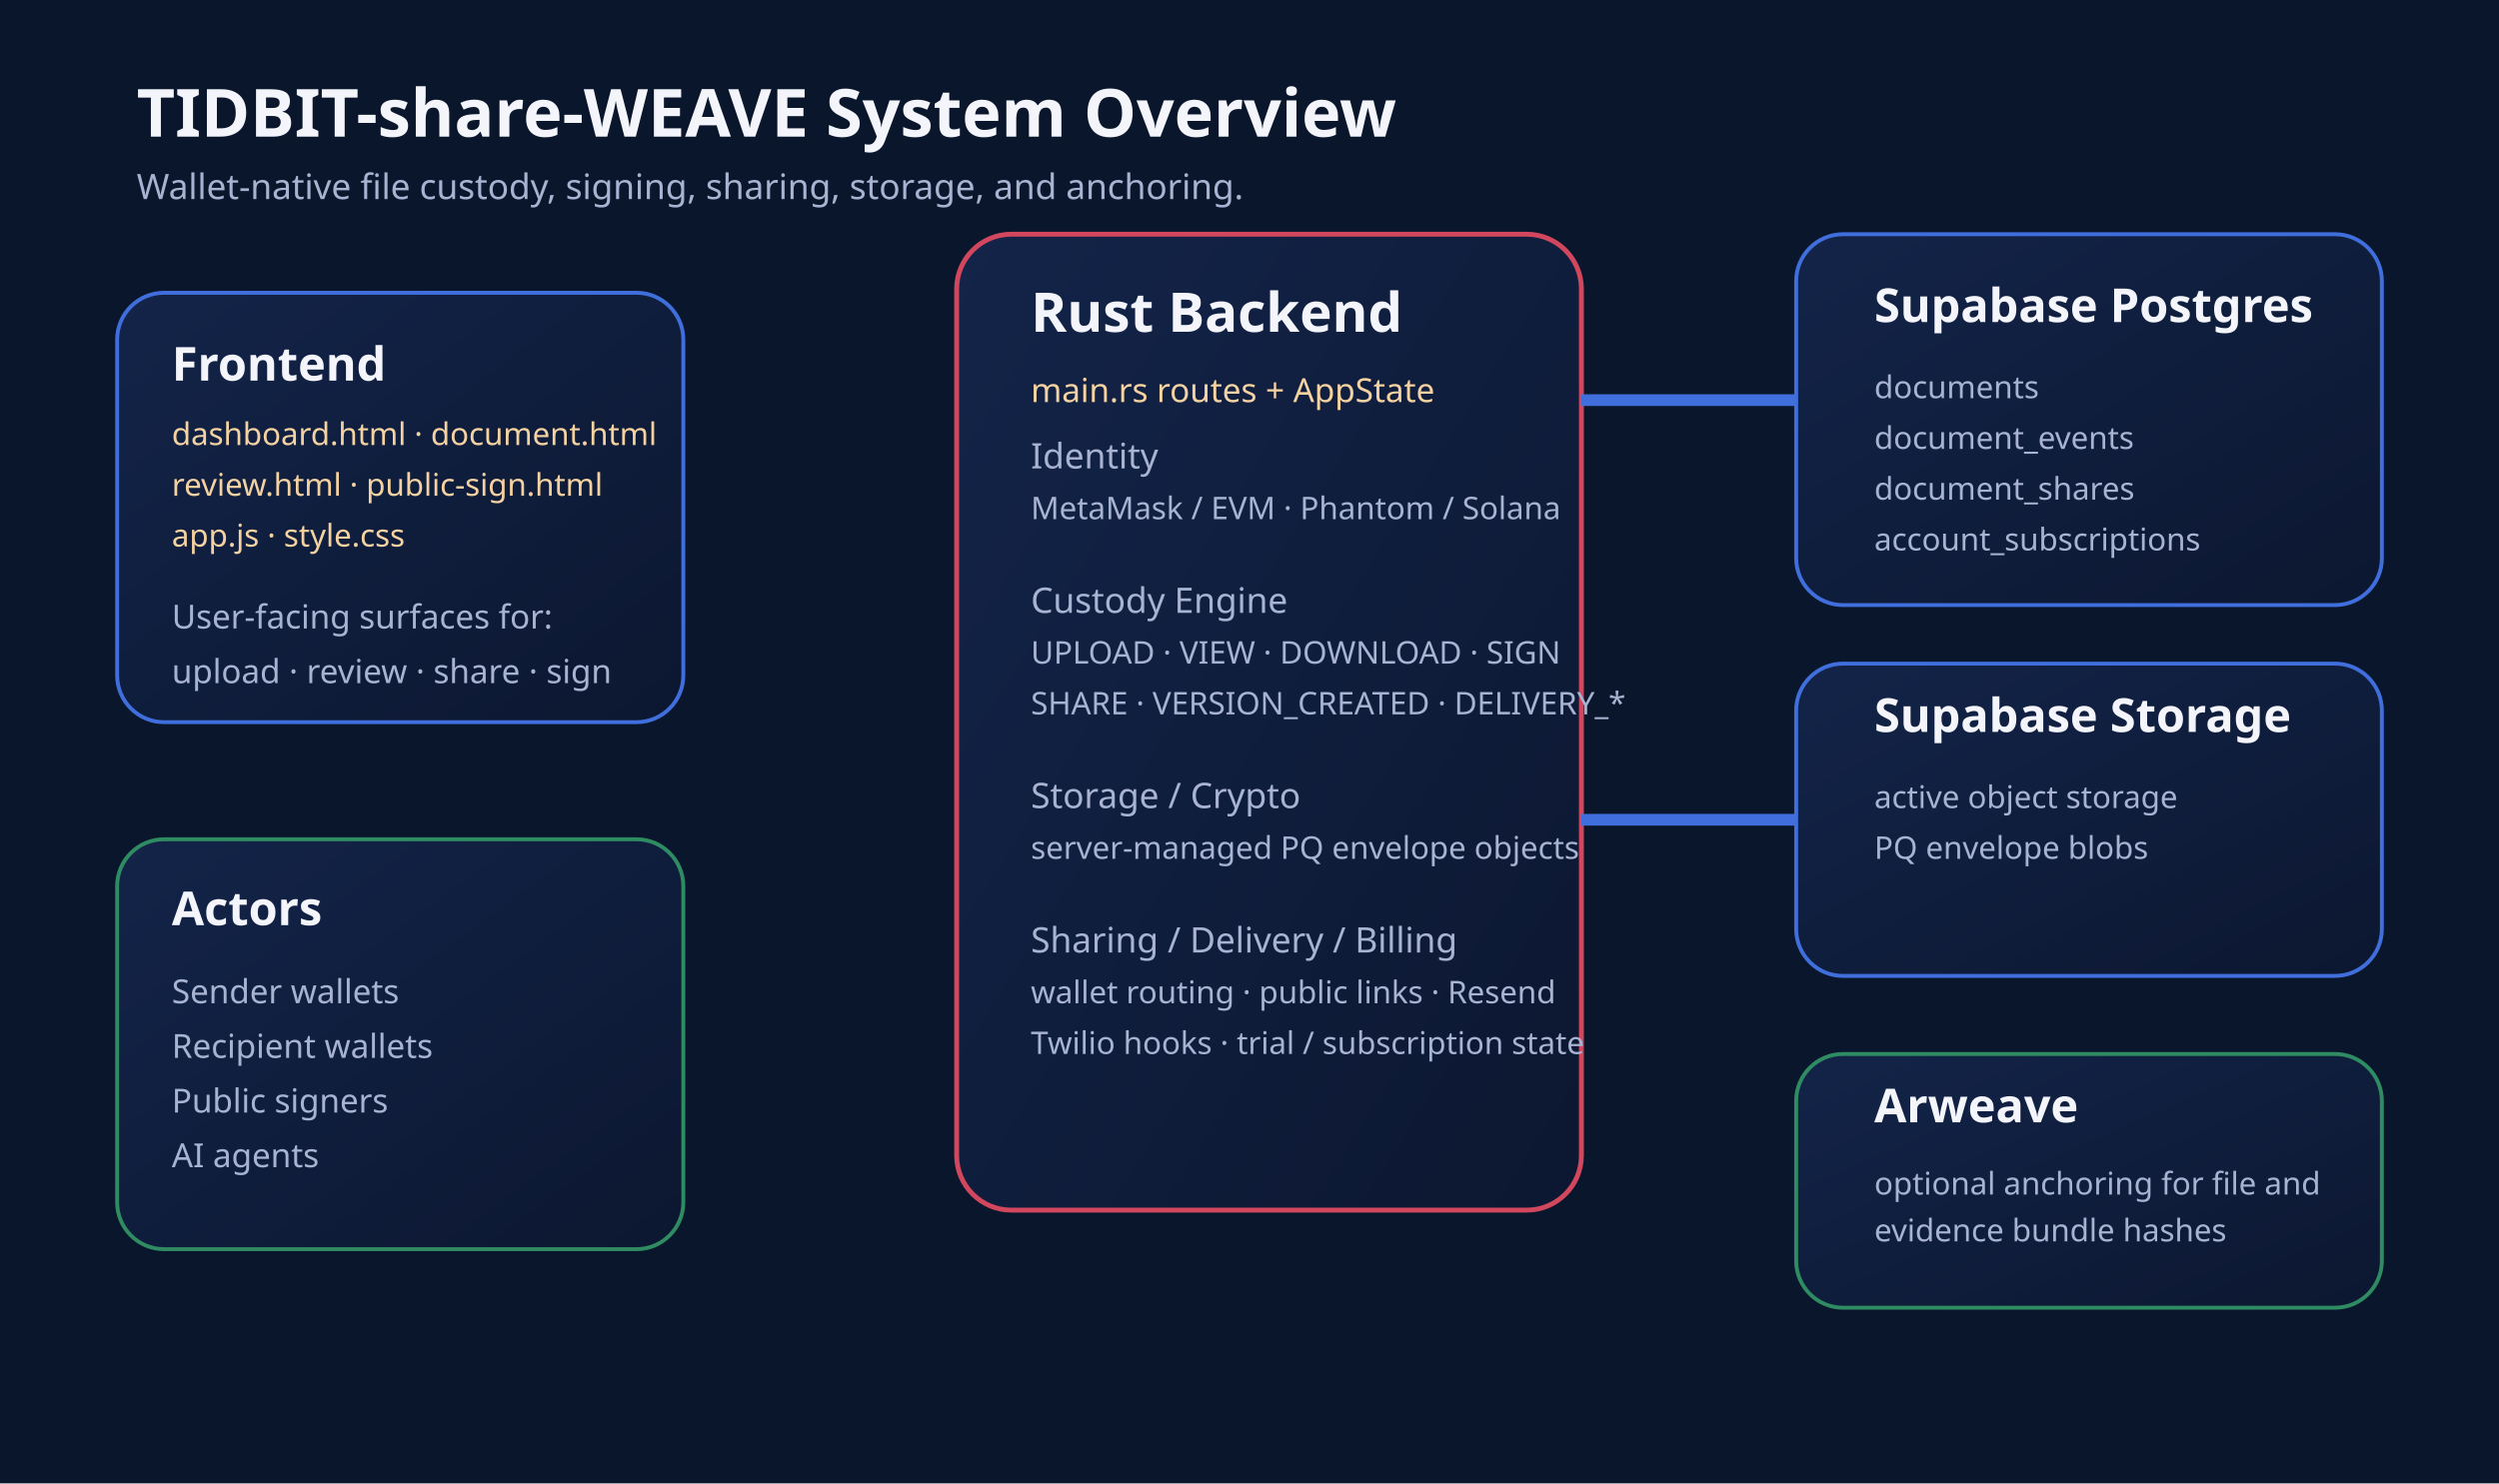
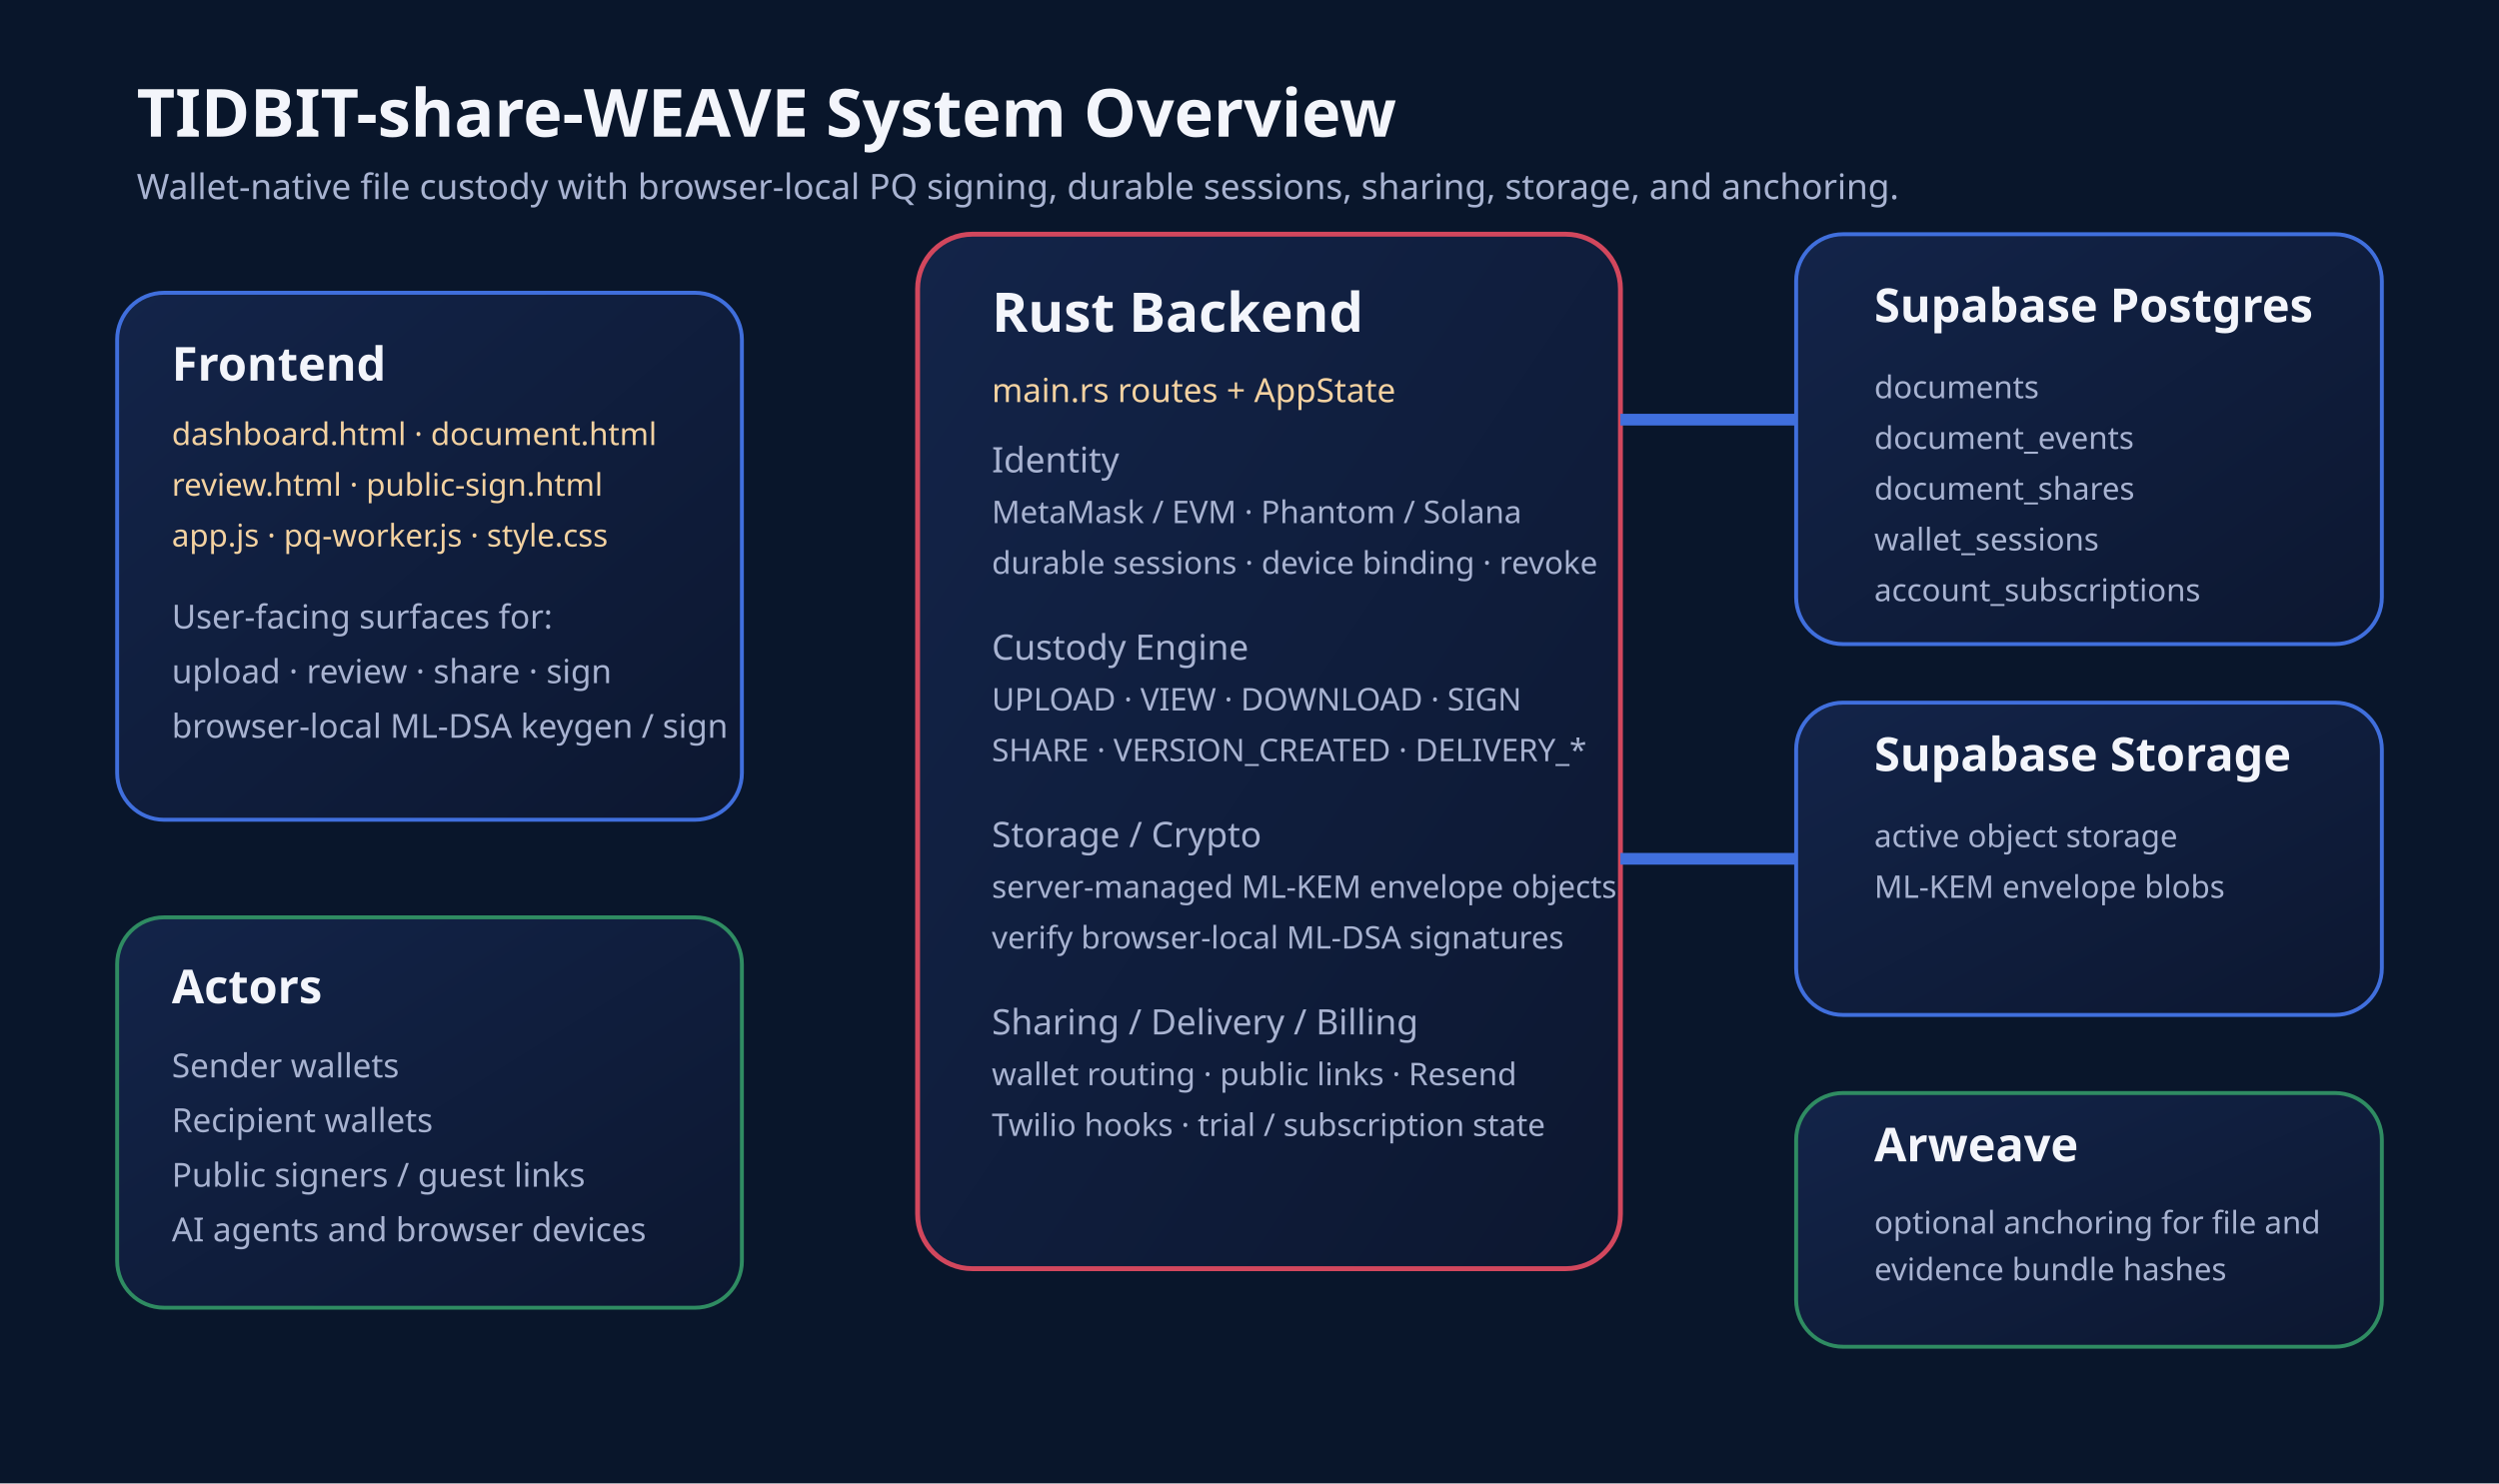
<svg xmlns="http://www.w3.org/2000/svg" width="1280" height="760" viewBox="0 0 1280 760" role="img" aria-labelledby="title desc">
  <rect width="1280" height="760" fill="#09162b" />
  <defs>
    <linearGradient id="panel" x1="0" y1="0" x2="1" y2="1">
      <stop offset="0%" stop-color="#132449" />
      <stop offset="100%" stop-color="#0c1730" />
    </linearGradient>
    <linearGradient id="accent" x1="0" y1="0" x2="1" y2="0">
      <stop offset="0%" stop-color="#7d1f2f" />
      <stop offset="100%" stop-color="#d2475d" />
    </linearGradient>
    <linearGradient id="green" x1="0" y1="0" x2="1" y2="0">
      <stop offset="0%" stop-color="#143d2c" />
      <stop offset="100%" stop-color="#2f8c62" />
    </linearGradient>
  </defs>
  <text x="70" y="70" fill="#f3f5fb" font-size="34" font-family="Avenir Next, Segoe UI, sans-serif" font-weight="700">TIDBIT-share-WEAVE System Overview</text>
-   <text x="70" y="102" fill="#a8b3d1" font-size="18" font-family="Avenir Next, Segoe UI, sans-serif">Wallet-native file custody, signing, sharing, storage, and anchoring.</text>
-   <rect x="60" y="150" rx="24" ry="24" width="290" height="220" fill="url(#panel)" stroke="#406fdd" stroke-width="2" />
+   <text x="70" y="102" fill="#a8b3d1" font-size="18" font-family="Avenir Next, Segoe UI, sans-serif">Wallet-native file custody with browser-local PQ signing, durable sessions, sharing, storage, and anchoring.</text>
+   <rect x="60" y="150" rx="24" ry="24" width="320" height="270" fill="url(#panel)" stroke="#406fdd" stroke-width="2" />
  <text x="88" y="195" fill="#f3f5fb" font-size="24" font-family="Avenir Next, Segoe UI, sans-serif" font-weight="700">Frontend</text>
  <text x="88" y="228" fill="#f4d2a1" font-size="16" font-family="Avenir Next, Segoe UI, sans-serif">dashboard.html · document.html</text>
  <text x="88" y="254" fill="#f4d2a1" font-size="16" font-family="Avenir Next, Segoe UI, sans-serif">review.html · public-sign.html</text>
-   <text x="88" y="280" fill="#f4d2a1" font-size="16" font-family="Avenir Next, Segoe UI, sans-serif">app.js · style.css</text>
+   <text x="88" y="280" fill="#f4d2a1" font-size="16" font-family="Avenir Next, Segoe UI, sans-serif">app.js · pq-worker.js · style.css</text>
  <text x="88" y="322" fill="#a8b3d1" font-size="17" font-family="Avenir Next, Segoe UI, sans-serif">User-facing surfaces for:</text>
  <text x="88" y="350" fill="#a8b3d1" font-size="17" font-family="Avenir Next, Segoe UI, sans-serif">upload · review · share · sign</text>
-   <rect x="490" y="120" rx="28" ry="28" width="320" height="500" fill="url(#panel)" stroke="#d2475d" stroke-width="2.5" />
-   <text x="528" y="170" fill="#f3f5fb" font-size="28" font-family="Avenir Next, Segoe UI, sans-serif" font-weight="700">Rust Backend</text>
-   <text x="528" y="206" fill="#f4d2a1" font-size="17" font-family="Avenir Next, Segoe UI, sans-serif">main.rs routes + AppState</text>
-   <text x="528" y="240" fill="#a8b3d1" font-size="18" font-family="Avenir Next, Segoe UI, sans-serif">Identity</text>
-   <text x="528" y="266" fill="#a8b3d1" font-size="16" font-family="Avenir Next, Segoe UI, sans-serif">MetaMask / EVM · Phantom / Solana</text>
-   <text x="528" y="314" fill="#a8b3d1" font-size="18" font-family="Avenir Next, Segoe UI, sans-serif">Custody Engine</text>
-   <text x="528" y="340" fill="#a8b3d1" font-size="16" font-family="Avenir Next, Segoe UI, sans-serif">UPLOAD · VIEW · DOWNLOAD · SIGN</text>
-   <text x="528" y="366" fill="#a8b3d1" font-size="16" font-family="Avenir Next, Segoe UI, sans-serif">SHARE · VERSION_CREATED · DELIVERY_*</text>
-   <text x="528" y="414" fill="#a8b3d1" font-size="18" font-family="Avenir Next, Segoe UI, sans-serif">Storage / Crypto</text>
-   <text x="528" y="440" fill="#a8b3d1" font-size="16" font-family="Avenir Next, Segoe UI, sans-serif">server-managed PQ envelope objects</text>
-   <text x="528" y="488" fill="#a8b3d1" font-size="18" font-family="Avenir Next, Segoe UI, sans-serif">Sharing / Delivery / Billing</text>
-   <text x="528" y="514" fill="#a8b3d1" font-size="16" font-family="Avenir Next, Segoe UI, sans-serif">wallet routing · public links · Resend</text>
-   <text x="528" y="540" fill="#a8b3d1" font-size="16" font-family="Avenir Next, Segoe UI, sans-serif">Twilio hooks · trial / subscription state</text>
-   <rect x="920" y="120" rx="24" ry="24" width="300" height="190" fill="url(#panel)" stroke="#406fdd" stroke-width="2" />
+   <text x="88" y="378" fill="#a8b3d1" font-size="17" font-family="Avenir Next, Segoe UI, sans-serif">browser-local ML-DSA keygen / sign</text>
+   <rect x="470" y="120" rx="28" ry="28" width="360" height="530" fill="url(#panel)" stroke="#d2475d" stroke-width="2.5" />
+   <text x="508" y="170" fill="#f3f5fb" font-size="28" font-family="Avenir Next, Segoe UI, sans-serif" font-weight="700">Rust Backend</text>
+   <text x="508" y="206" fill="#f4d2a1" font-size="17" font-family="Avenir Next, Segoe UI, sans-serif">main.rs routes + AppState</text>
+   <text x="508" y="242" fill="#a8b3d1" font-size="18" font-family="Avenir Next, Segoe UI, sans-serif">Identity</text>
+   <text x="508" y="268" fill="#a8b3d1" font-size="16" font-family="Avenir Next, Segoe UI, sans-serif">MetaMask / EVM · Phantom / Solana</text>
+   <text x="508" y="294" fill="#a8b3d1" font-size="16" font-family="Avenir Next, Segoe UI, sans-serif">durable sessions · device binding · revoke</text>
+   <text x="508" y="338" fill="#a8b3d1" font-size="18" font-family="Avenir Next, Segoe UI, sans-serif">Custody Engine</text>
+   <text x="508" y="364" fill="#a8b3d1" font-size="16" font-family="Avenir Next, Segoe UI, sans-serif">UPLOAD · VIEW · DOWNLOAD · SIGN</text>
+   <text x="508" y="390" fill="#a8b3d1" font-size="16" font-family="Avenir Next, Segoe UI, sans-serif">SHARE · VERSION_CREATED · DELIVERY_*</text>
+   <text x="508" y="434" fill="#a8b3d1" font-size="18" font-family="Avenir Next, Segoe UI, sans-serif">Storage / Crypto</text>
+   <text x="508" y="460" fill="#a8b3d1" font-size="16" font-family="Avenir Next, Segoe UI, sans-serif">server-managed ML-KEM envelope objects</text>
+   <text x="508" y="486" fill="#a8b3d1" font-size="16" font-family="Avenir Next, Segoe UI, sans-serif">verify browser-local ML-DSA signatures</text>
+   <text x="508" y="530" fill="#a8b3d1" font-size="18" font-family="Avenir Next, Segoe UI, sans-serif">Sharing / Delivery / Billing</text>
+   <text x="508" y="556" fill="#a8b3d1" font-size="16" font-family="Avenir Next, Segoe UI, sans-serif">wallet routing · public links · Resend</text>
+   <text x="508" y="582" fill="#a8b3d1" font-size="16" font-family="Avenir Next, Segoe UI, sans-serif">Twilio hooks · trial / subscription state</text>
+   <rect x="920" y="120" rx="24" ry="24" width="300" height="210" fill="url(#panel)" stroke="#406fdd" stroke-width="2" />
  <text x="960" y="165" fill="#f3f5fb" font-size="24" font-family="Avenir Next, Segoe UI, sans-serif" font-weight="700">Supabase Postgres</text>
  <text x="960" y="204" fill="#a8b3d1" font-size="16" font-family="Avenir Next, Segoe UI, sans-serif">documents</text>
  <text x="960" y="230" fill="#a8b3d1" font-size="16" font-family="Avenir Next, Segoe UI, sans-serif">document_events</text>
  <text x="960" y="256" fill="#a8b3d1" font-size="16" font-family="Avenir Next, Segoe UI, sans-serif">document_shares</text>
-   <text x="960" y="282" fill="#a8b3d1" font-size="16" font-family="Avenir Next, Segoe UI, sans-serif">account_subscriptions</text>
-   <rect x="920" y="340" rx="24" ry="24" width="300" height="160" fill="url(#panel)" stroke="#406fdd" stroke-width="2" />
-   <text x="960" y="375" fill="#f3f5fb" font-size="24" font-family="Avenir Next, Segoe UI, sans-serif" font-weight="700">Supabase Storage</text>
-   <text x="960" y="414" fill="#a8b3d1" font-size="16" font-family="Avenir Next, Segoe UI, sans-serif">active object storage</text>
-   <text x="960" y="440" fill="#a8b3d1" font-size="16" font-family="Avenir Next, Segoe UI, sans-serif">PQ envelope blobs</text>
-   <rect x="920" y="540" rx="24" ry="24" width="300" height="130" fill="url(#panel)" stroke="#2f8c62" stroke-width="2" />
-   <text x="960" y="575" fill="#f3f5fb" font-size="24" font-family="Avenir Next, Segoe UI, sans-serif" font-weight="700">Arweave</text>
-   <text x="960" y="612" fill="#a8b3d1" font-size="16" font-family="Avenir Next, Segoe UI, sans-serif">optional anchoring for file and</text>
-   <text x="960" y="636" fill="#a8b3d1" font-size="16" font-family="Avenir Next, Segoe UI, sans-serif">evidence bundle hashes</text>
-   <rect x="60" y="430" rx="24" ry="24" width="290" height="210" fill="url(#panel)" stroke="#2f8c62" stroke-width="2" />
-   <text x="88" y="474" fill="#f3f5fb" font-size="24" font-family="Avenir Next, Segoe UI, sans-serif" font-weight="700">Actors</text>
-   <text x="88" y="514" fill="#a8b3d1" font-size="17" font-family="Avenir Next, Segoe UI, sans-serif">Sender wallets</text>
-   <text x="88" y="542" fill="#a8b3d1" font-size="17" font-family="Avenir Next, Segoe UI, sans-serif">Recipient wallets</text>
-   <text x="88" y="570" fill="#a8b3d1" font-size="17" font-family="Avenir Next, Segoe UI, sans-serif">Public signers</text>
-   <text x="88" y="598" fill="#a8b3d1" font-size="17" font-family="Avenir Next, Segoe UI, sans-serif">AI agents</text>
-   <path d="M350 260 L490 260" stroke="url(#accent)" stroke-width="6" fill="none" />
-   <path d="M810 205 L920 205" stroke="#406fdd" stroke-width="6" fill="none" />
-   <path d="M810 420 L920 420" stroke="#406fdd" stroke-width="6" fill="none" />
-   <path d="M810 605 L920 605" stroke="url(#green)" stroke-width="6" fill="none" />
-   <path d="M350 535 L490 535" stroke="url(#green)" stroke-width="6" fill="none" />
+   <text x="960" y="282" fill="#a8b3d1" font-size="16" font-family="Avenir Next, Segoe UI, sans-serif">wallet_sessions</text>
+   <text x="960" y="308" fill="#a8b3d1" font-size="16" font-family="Avenir Next, Segoe UI, sans-serif">account_subscriptions</text>
+   <rect x="920" y="360" rx="24" ry="24" width="300" height="160" fill="url(#panel)" stroke="#406fdd" stroke-width="2" />
+   <text x="960" y="395" fill="#f3f5fb" font-size="24" font-family="Avenir Next, Segoe UI, sans-serif" font-weight="700">Supabase Storage</text>
+   <text x="960" y="434" fill="#a8b3d1" font-size="16" font-family="Avenir Next, Segoe UI, sans-serif">active object storage</text>
+   <text x="960" y="460" fill="#a8b3d1" font-size="16" font-family="Avenir Next, Segoe UI, sans-serif">ML-KEM envelope blobs</text>
+   <rect x="920" y="560" rx="24" ry="24" width="300" height="130" fill="url(#panel)" stroke="#2f8c62" stroke-width="2" />
+   <text x="960" y="595" fill="#f3f5fb" font-size="24" font-family="Avenir Next, Segoe UI, sans-serif" font-weight="700">Arweave</text>
+   <text x="960" y="632" fill="#a8b3d1" font-size="16" font-family="Avenir Next, Segoe UI, sans-serif">optional anchoring for file and</text>
+   <text x="960" y="656" fill="#a8b3d1" font-size="16" font-family="Avenir Next, Segoe UI, sans-serif">evidence bundle hashes</text>
+   <rect x="60" y="470" rx="24" ry="24" width="320" height="200" fill="url(#panel)" stroke="#2f8c62" stroke-width="2" />
+   <text x="88" y="514" fill="#f3f5fb" font-size="24" font-family="Avenir Next, Segoe UI, sans-serif" font-weight="700">Actors</text>
+   <text x="88" y="552" fill="#a8b3d1" font-size="17" font-family="Avenir Next, Segoe UI, sans-serif">Sender wallets</text>
+   <text x="88" y="580" fill="#a8b3d1" font-size="17" font-family="Avenir Next, Segoe UI, sans-serif">Recipient wallets</text>
+   <text x="88" y="608" fill="#a8b3d1" font-size="17" font-family="Avenir Next, Segoe UI, sans-serif">Public signers / guest links</text>
+   <text x="88" y="636" fill="#a8b3d1" font-size="17" font-family="Avenir Next, Segoe UI, sans-serif">AI agents and browser devices</text>
+   <path d="M380 260 L470 260" stroke="url(#accent)" stroke-width="6" fill="none" />
+   <path d="M830 215 L920 215" stroke="#406fdd" stroke-width="6" fill="none" />
+   <path d="M830 440 L920 440" stroke="#406fdd" stroke-width="6" fill="none" />
+   <path d="M830 625 L920 625" stroke="url(#green)" stroke-width="6" fill="none" />
+   <path d="M380 570 L470 570" stroke="url(#green)" stroke-width="6" fill="none" />
</svg>
